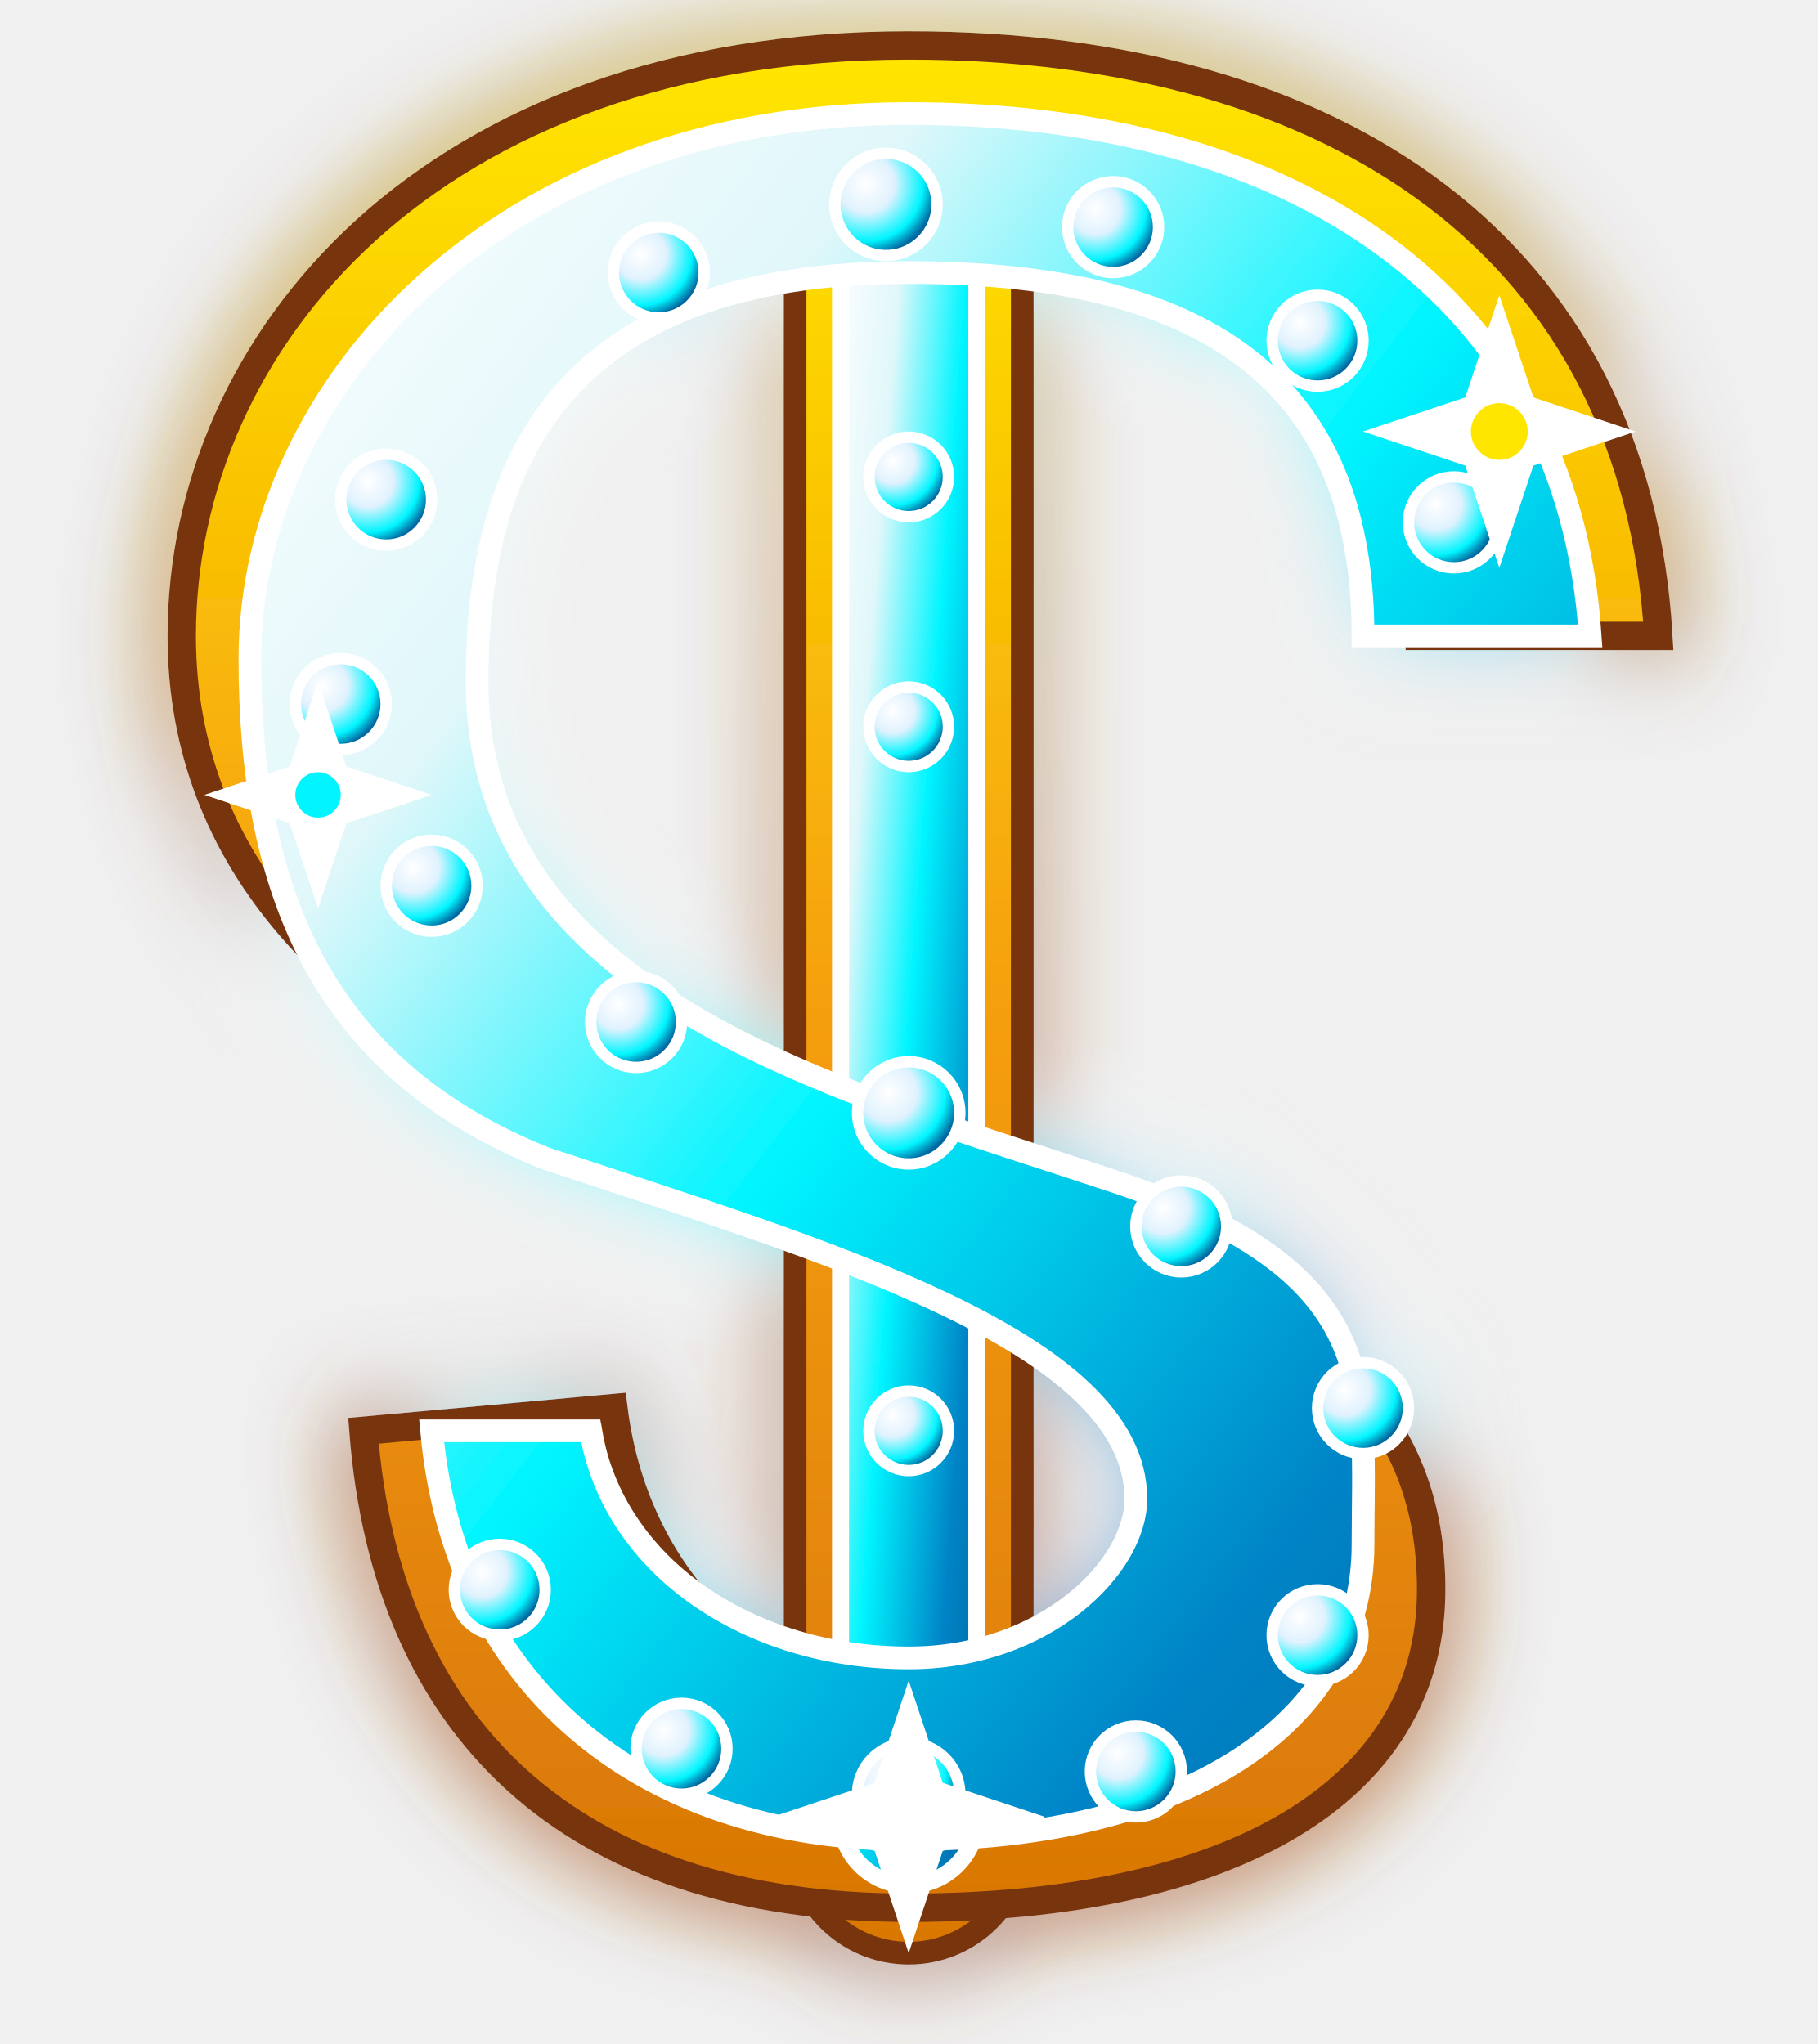
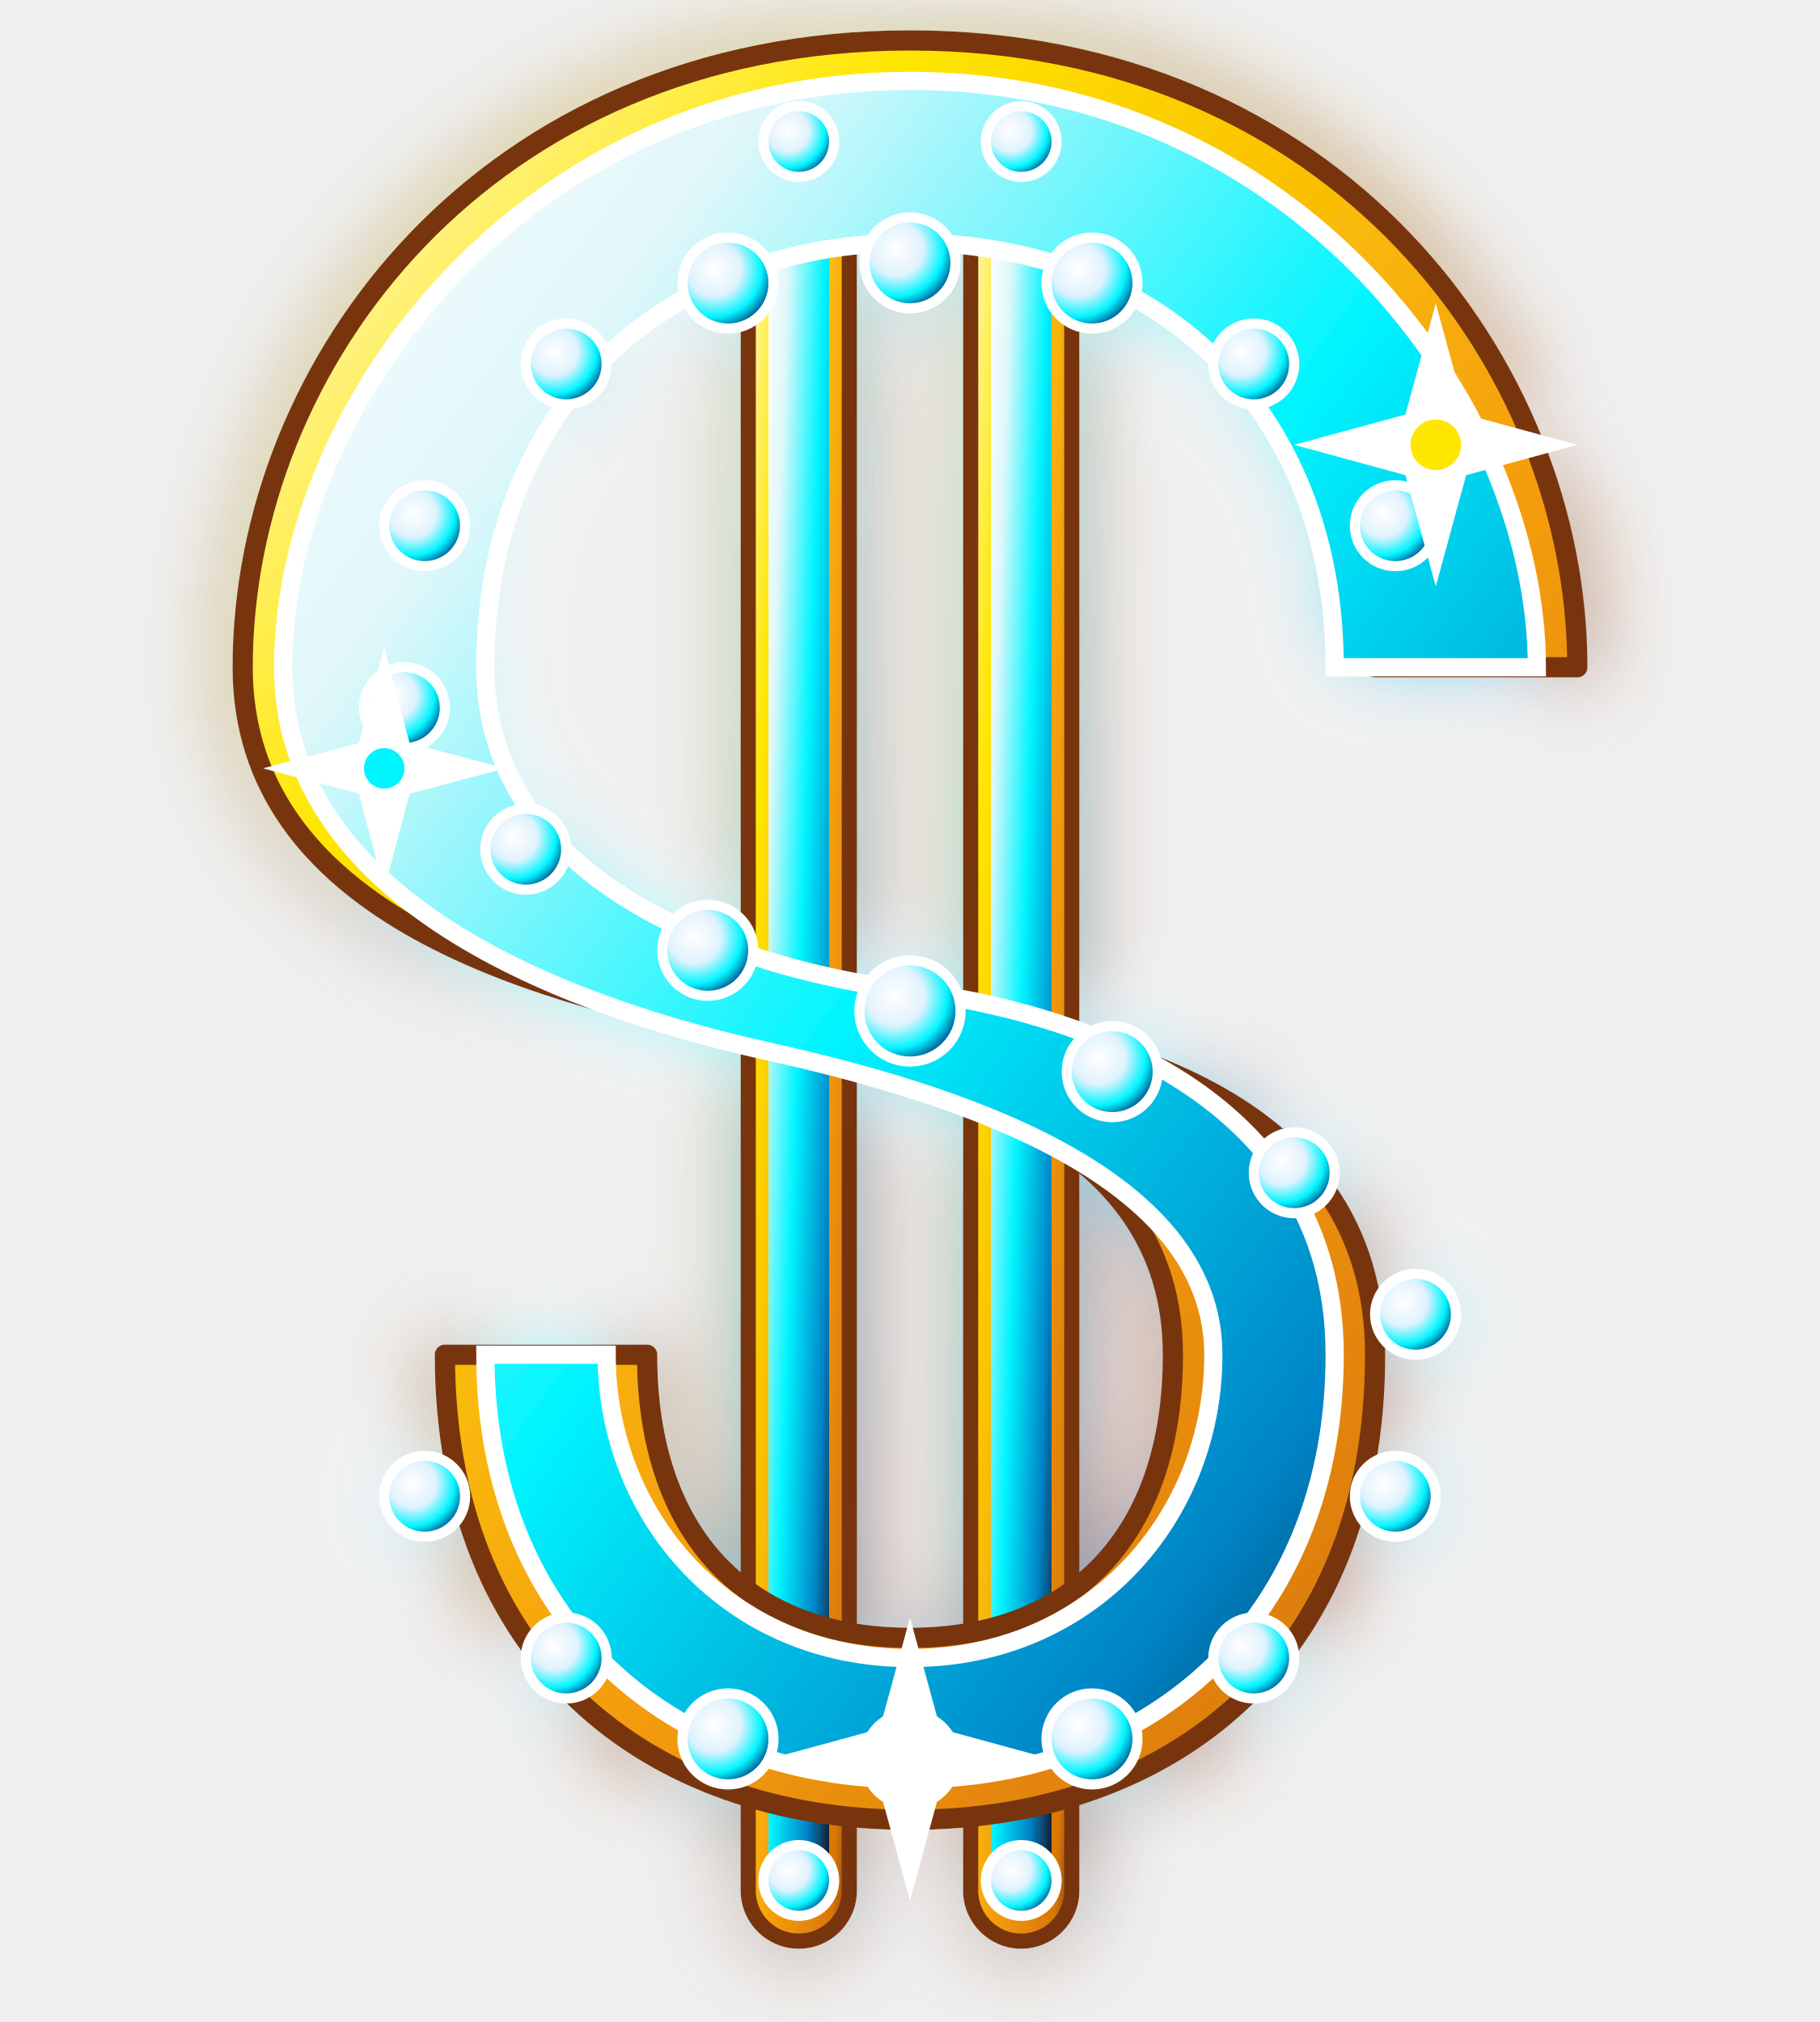
- <svg xmlns="http://www.w3.org/2000/svg" viewBox="0 0 160 180" width="160" height="180">
+ <svg xmlns="http://www.w3.org/2000/svg" viewBox="0 0 180 200" width="180" height="200">
  <defs>
+     <linearGradient id="goldEdge" x1="0%" y1="0%" x2="100%" y2="100%">
+       <stop offset="0%" stop-color="#FFFDF0" />
+       <stop offset="25%" stop-color="#FFE600" />
+       <stop offset="60%" stop-color="#F59E0B" />
+       <stop offset="90%" stop-color="#D97706" />
+       <stop offset="100%" stop-color="#78350F" />
+     </linearGradient>
    <linearGradient id="iceDiamondGrad" x1="0%" y1="0%" x2="100%" y2="100%">
      <stop offset="0%" stop-color="#FFFFFF" />
-       <stop offset="25%" stop-color="#E0F7FA" />
+       <stop offset="20%" stop-color="#E0F7FA" />
      <stop offset="50%" stop-color="#00F5FF" />
      <stop offset="80%" stop-color="#0284C7" />
-       <stop offset="100%" stop-color="#0369A1" />
+       <stop offset="100%" stop-color="#0F172A" />
    </linearGradient>
-     <linearGradient id="goldEdge" x1="0%" y1="0%" x2="0%" y2="100%">
-       <stop offset="0%" stop-color="#FFE600" />
-       <stop offset="50%" stop-color="#F59E0B" />
-       <stop offset="100%" stop-color="#D97706" />
-     </linearGradient>
-     <radialGradient id="studGrad" cx="30%" cy="30%" r="70%">
+     <radialGradient id="diamondStud" cx="35%" cy="35%" r="65%">
      <stop offset="0%" stop-color="#FFFFFF" />
-       <stop offset="40%" stop-color="#E0F2FE" />
+       <stop offset="45%" stop-color="#E0F2FE" />
      <stop offset="80%" stop-color="#00F5FF" />
      <stop offset="100%" stop-color="#0369A1" />
    </radialGradient>
    <filter id="iceGlow" x="-20%" y="-20%" width="140%" height="140%">
      <feGaussianBlur stdDeviation="4" result="blur" />
      <feComposite in="SourceGraphic" in2="blur" operator="over" />
    </filter>
  </defs>
  <g filter="url(#iceGlow)">
-     <rect x="70" y="8" width="20" height="164" rx="10" fill="url(#goldEdge)" stroke="#78350F" stroke-width="2" />
-     <path d="M 125,56           C 125,28 108,18 80,18           C 46,18 36,36 36,60           C 36,92 70,100 95,108           C 118,116 126,126 126,140           C 126,158 108,168 80,168           C 50,168 34,152 32,126           L 54,124           C 56,140 68,150 80,150           C 95,150 104,142 104,136           C 104,116 74,106 50,98           C 30,90 16,76 16,56           C 16,30 38,4 80,4           C 118,4 144,22 146,56           Z" fill="url(#goldEdge)" stroke="#78350F" stroke-width="2.5" />
-     <rect x="74" y="14" width="12" height="152" rx="6" fill="url(#iceDiamondGrad)" stroke="#FFFFFF" stroke-width="1.5" />
-     <path d="M 120,56           C 120,32 104,24 80,24           C 50,24 42,40 42,60           C 42,88 74,96 98,104           C 122,112 120,122 120,136           C 120,152 104,162 80,162           C 56,162 40,148 38,126           L 52,126           C 54,138 66,146 80,146           C 92,146 100,138 100,132           C 100,118 72,110 48,102           C 28,94 22,78 22,58           C 22,34 44,10 80,10           C 114,10 138,26 140,56           Z" fill="url(#iceDiamondGrad)" stroke="#FFFFFF" stroke-width="2" />
-     <circle cx="58" cy="24" r="4" fill="url(#studGrad)" stroke="#FFFFFF" stroke-width="1" />
-     <circle cx="78" cy="18" r="4.5" fill="url(#studGrad)" stroke="#FFFFFF" stroke-width="1" />
-     <circle cx="98" cy="20" r="4" fill="url(#studGrad)" stroke="#FFFFFF" stroke-width="1" />
-     <circle cx="116" cy="30" r="4" fill="url(#studGrad)" stroke="#FFFFFF" stroke-width="1" />
-     <circle cx="128" cy="46" r="4" fill="url(#studGrad)" stroke="#FFFFFF" stroke-width="1" />
-     <circle cx="34" cy="44" r="4" fill="url(#studGrad)" stroke="#FFFFFF" stroke-width="1" />
-     <circle cx="30" cy="62" r="4" fill="url(#studGrad)" stroke="#FFFFFF" stroke-width="1" />
-     <circle cx="38" cy="78" r="4" fill="url(#studGrad)" stroke="#FFFFFF" stroke-width="1" />
-     <circle cx="56" cy="90" r="4" fill="url(#studGrad)" stroke="#FFFFFF" stroke-width="1" />
-     <circle cx="80" cy="98" r="4.5" fill="url(#studGrad)" stroke="#FFFFFF" stroke-width="1" />
-     <circle cx="104" cy="108" r="4" fill="url(#studGrad)" stroke="#FFFFFF" stroke-width="1" />
-     <circle cx="120" cy="124" r="4" fill="url(#studGrad)" stroke="#FFFFFF" stroke-width="1" />
-     <circle cx="116" cy="144" r="4" fill="url(#studGrad)" stroke="#FFFFFF" stroke-width="1" />
-     <circle cx="100" cy="156" r="4" fill="url(#studGrad)" stroke="#FFFFFF" stroke-width="1" />
-     <circle cx="80" cy="158" r="4.5" fill="url(#studGrad)" stroke="#FFFFFF" stroke-width="1" />
-     <circle cx="60" cy="154" r="4" fill="url(#studGrad)" stroke="#FFFFFF" stroke-width="1" />
-     <circle cx="44" cy="140" r="4" fill="url(#studGrad)" stroke="#FFFFFF" stroke-width="1" />
-     <circle cx="80" cy="42" r="3.5" fill="url(#studGrad)" stroke="#FFFFFF" stroke-width="1" />
-     <circle cx="80" cy="64" r="3.5" fill="url(#studGrad)" stroke="#FFFFFF" stroke-width="1" />
-     <circle cx="80" cy="126" r="3.5" fill="url(#studGrad)" stroke="#FFFFFF" stroke-width="1" />
-     <g transform="translate(132, 38)">
-       <polygon points="0,-12 3,-3 12,0 3,3 0,12 -3,3 -12,0 -3,-3" fill="#FFFFFF" />
+     <rect x="74" y="8" width="10" height="184" rx="5" fill="url(#goldEdge)" stroke="#78350F" stroke-width="1.5" />
+     <rect x="76" y="12" width="6" height="176" rx="3" fill="url(#iceDiamondGrad)" />
+     <rect x="96" y="8" width="10" height="184" rx="5" fill="url(#goldEdge)" stroke="#78350F" stroke-width="1.5" />
+     <rect x="98" y="12" width="6" height="176" rx="3" fill="url(#iceDiamondGrad)" />
+     <path d="M 136,66           C 136,36 116,20 90,20           C 64,20 44,36 44,66           C 44,92 72,98 90,100           C 108,102 136,108 136,134           C 136,164 116,180 90,180           C 64,180 44,164 44,134           L 64,134           C 64,152 74,162 90,162           C 106,162 116,152 116,134           C 116,112 92,106 72,102           C 52,98 24,90 24,66           C 24,36 48,4 90,4           C 132,4 156,36 156,66           Z" fill="url(#goldEdge)" stroke="#78350F" stroke-width="2" stroke-linejoin="round" />
+     <path d="M 132,66           C 132,40 114,24 90,24           C 66,24 48,40 48,66           C 48,88 74,96 90,98           C 106,100 132,108 132,134           C 132,160 114,176 90,176           C 66,176 48,160 48,134           L 60,134           C 60,150 72,164 90,164           C 108,164 120,150 120,134           C 120,116 94,108 76,104           C 58,100 28,90 28,66           C 28,40 52,8 90,8           C 128,8 152,40 152,66           Z" fill="url(#iceDiamondGrad)" stroke="#FFFFFF" stroke-width="1.8" />
+     <circle cx="56" cy="36" r="4" fill="url(#diamondStud)" stroke="#FFFFFF" stroke-width="1" />
+     <circle cx="72" cy="28" r="4.5" fill="url(#diamondStud)" stroke="#FFFFFF" stroke-width="1" />
+     <circle cx="90" cy="26" r="4.5" fill="url(#diamondStud)" stroke="#FFFFFF" stroke-width="1" />
+     <circle cx="108" cy="28" r="4.5" fill="url(#diamondStud)" stroke="#FFFFFF" stroke-width="1" />
+     <circle cx="124" cy="36" r="4" fill="url(#diamondStud)" stroke="#FFFFFF" stroke-width="1" />
+     <circle cx="138" cy="52" r="4" fill="url(#diamondStud)" stroke="#FFFFFF" stroke-width="1" />
+     <circle cx="42" cy="52" r="4" fill="url(#diamondStud)" stroke="#FFFFFF" stroke-width="1" />
+     <circle cx="40" cy="70" r="4" fill="url(#diamondStud)" stroke="#FFFFFF" stroke-width="1" />
+     <circle cx="52" cy="84" r="4" fill="url(#diamondStud)" stroke="#FFFFFF" stroke-width="1" />
+     <circle cx="70" cy="94" r="4.5" fill="url(#diamondStud)" stroke="#FFFFFF" stroke-width="1" />
+     <circle cx="90" cy="100" r="5" fill="url(#diamondStud)" stroke="#FFFFFF" stroke-width="1" />
+     <circle cx="110" cy="106" r="4.5" fill="url(#diamondStud)" stroke="#FFFFFF" stroke-width="1" />
+     <circle cx="128" cy="116" r="4" fill="url(#diamondStud)" stroke="#FFFFFF" stroke-width="1" />
+     <circle cx="140" cy="130" r="4" fill="url(#diamondStud)" stroke="#FFFFFF" stroke-width="1" />
+     <circle cx="138" cy="148" r="4" fill="url(#diamondStud)" stroke="#FFFFFF" stroke-width="1" />
+     <circle cx="124" cy="164" r="4" fill="url(#diamondStud)" stroke="#FFFFFF" stroke-width="1" />
+     <circle cx="108" cy="172" r="4.5" fill="url(#diamondStud)" stroke="#FFFFFF" stroke-width="1" />
+     <circle cx="90" cy="174" r="4.5" fill="url(#diamondStud)" stroke="#FFFFFF" stroke-width="1" />
+     <circle cx="72" cy="172" r="4.5" fill="url(#diamondStud)" stroke="#FFFFFF" stroke-width="1" />
+     <circle cx="56" cy="164" r="4" fill="url(#diamondStud)" stroke="#FFFFFF" stroke-width="1" />
+     <circle cx="42" cy="148" r="4" fill="url(#diamondStud)" stroke="#FFFFFF" stroke-width="1" />
+     <circle cx="79" cy="14" r="3.5" fill="url(#diamondStud)" stroke="#FFFFFF" stroke-width="1" />
+     <circle cx="101" cy="14" r="3.5" fill="url(#diamondStud)" stroke="#FFFFFF" stroke-width="1" />
+     <circle cx="79" cy="186" r="3.5" fill="url(#diamondStud)" stroke="#FFFFFF" stroke-width="1" />
+     <circle cx="101" cy="186" r="3.5" fill="url(#diamondStud)" stroke="#FFFFFF" stroke-width="1" />
+     <g transform="translate(142, 44)">
+       <polygon points="0,-14 3,-3 14,0 3,3 0,14 -3,3 -14,0 -3,-3" fill="#FFFFFF" />
      <circle cx="0" cy="0" r="2.5" fill="#FFE600" />
    </g>
-     <g transform="translate(28, 70)">
-       <polygon points="0,-10 2.5,-2.5 10,0 2.5,2.5 0,10 -2.5,2.5 -10,0 -2.5,-2.5" fill="#FFFFFF" />
+     <g transform="translate(38, 76)">
+       <polygon points="0,-12 2.5,-2.5 12,0 2.5,2.5 0,12 -2.5,2.5 -12,0 -2.5,-2.5" fill="#FFFFFF" />
      <circle cx="0" cy="0" r="2" fill="#00F5FF" />
    </g>
-     <g transform="translate(80, 160)">
-       <polygon points="0,-12 3,-3 12,0 3,3 0,12 -3,3 -12,0 -3,-3" fill="#FFFFFF" />
+     <g transform="translate(90, 174)">
+       <polygon points="0,-14 3,-3 14,0 3,3 0,14 -3,3 -14,0 -3,-3" fill="#FFFFFF" />
      <circle cx="0" cy="0" r="2.5" fill="#FFFFFF" />
    </g>
  </g>
</svg>
